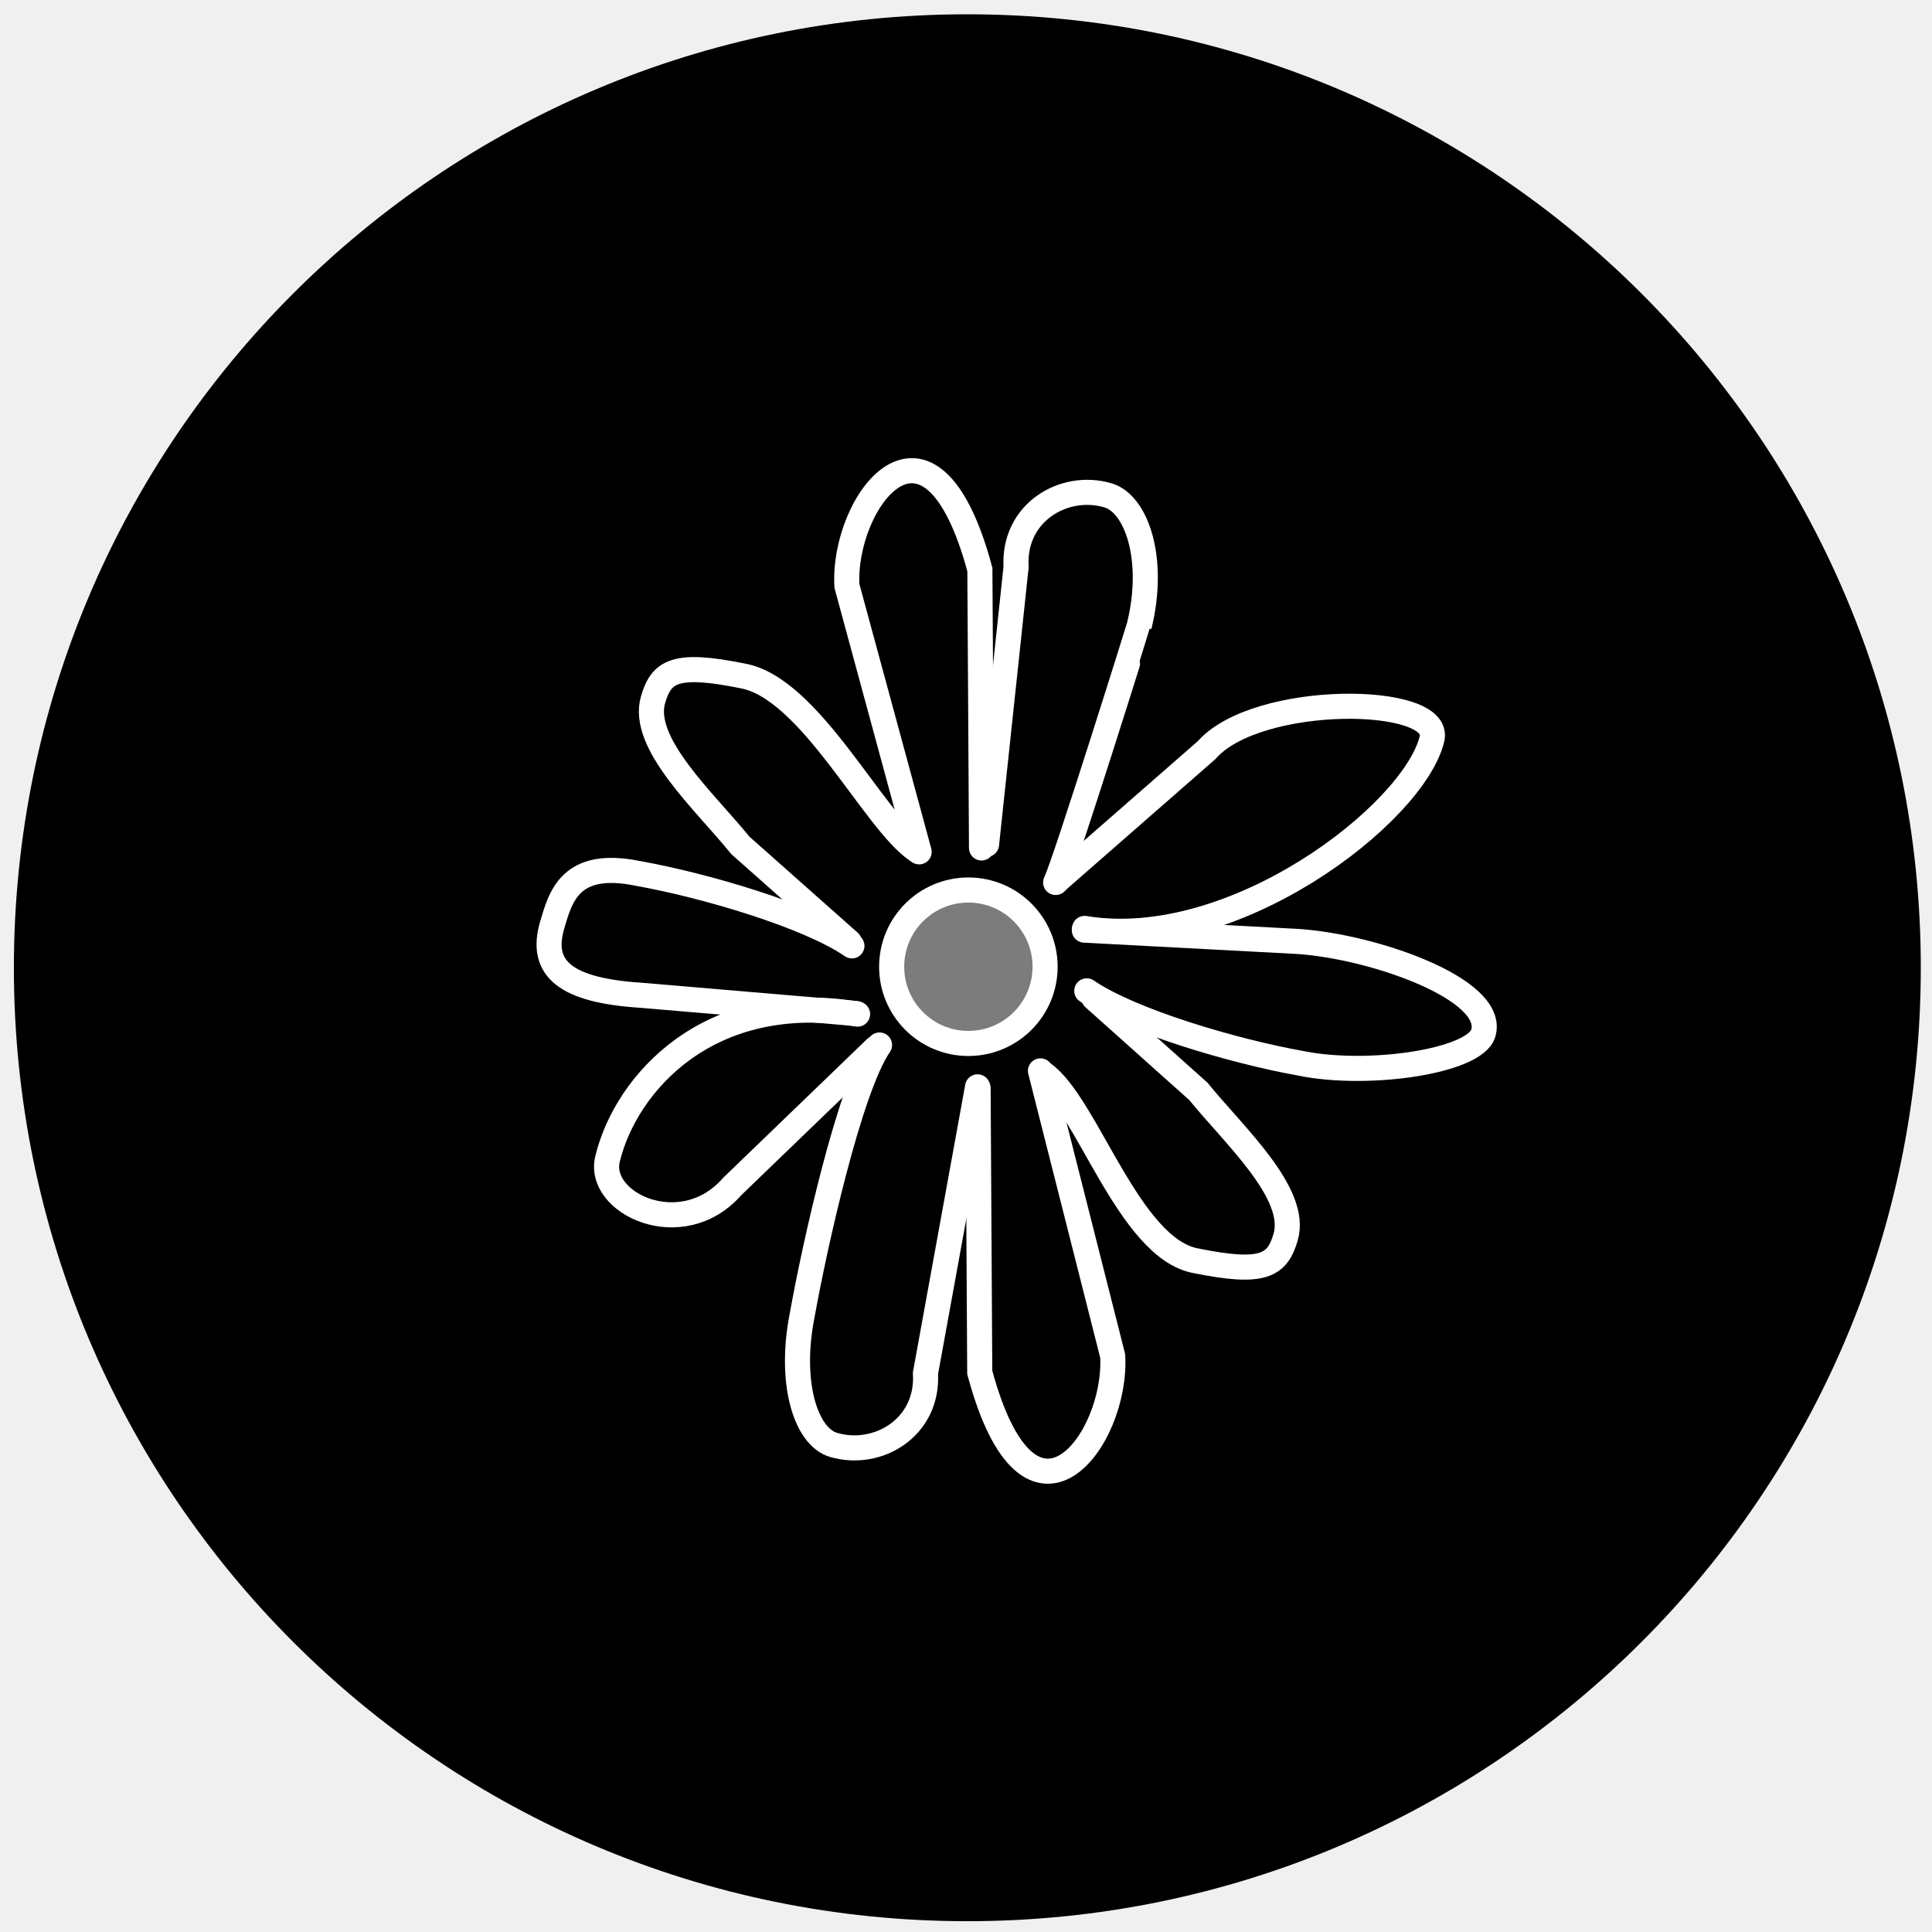
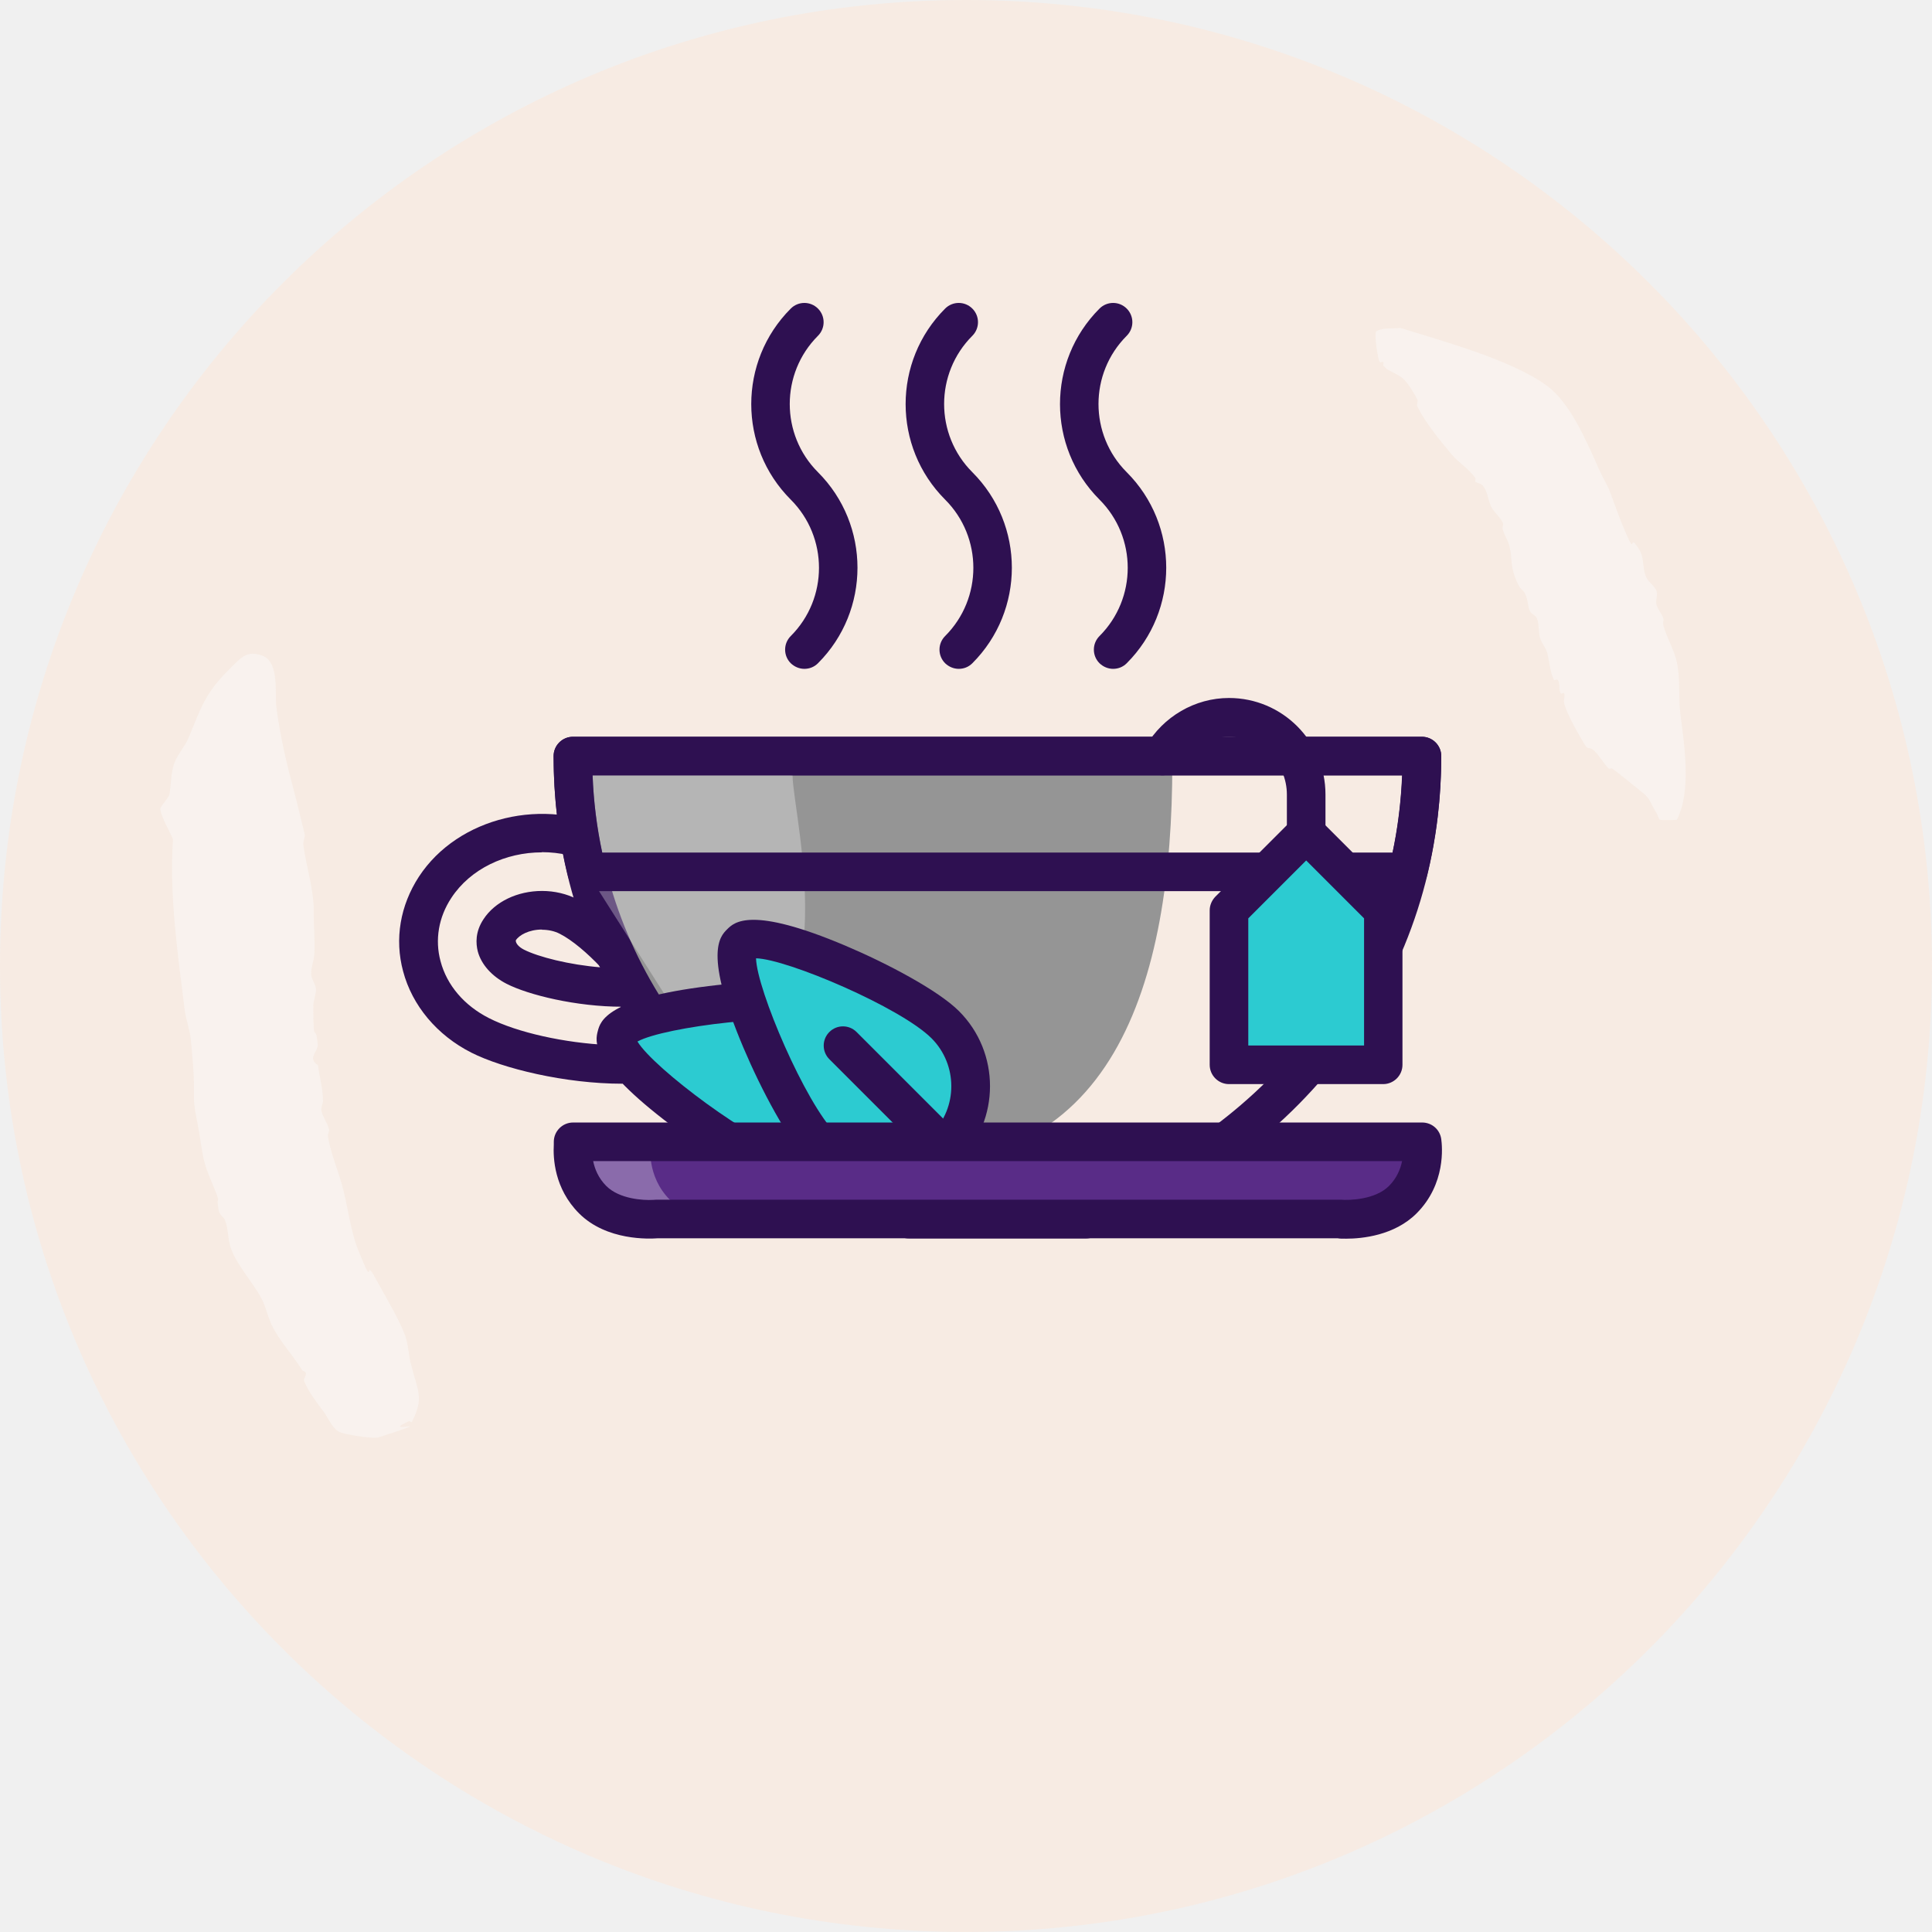
- <svg xmlns="http://www.w3.org/2000/svg" width="770" height="770" viewBox="0 0 203.729 203.729" version="1.1" id="svg5" xml:space="preserve">
+ <svg xmlns="http://www.w3.org/2000/svg" width="200" height="200" viewBox="0 0 52.917 52.917" version="1.1" id="svg5" xml:space="preserve">
  <defs id="defs2" />
  <g id="layer1">
-     <circle style="fill:#000000;fill-opacity:1;stroke:#000000;stroke-width:0;stroke-linecap:round;paint-order:fill markers stroke" id="path16724" cx="102.006" cy="102.049" r="100.542" />
-     <path style="fill:none;fill-opacity:1;stroke:#ffffff;stroke-width:2.646;stroke-linecap:round;stroke-dasharray:none;stroke-opacity:1;paint-order:fill markers stroke;font-variation-settings:normal;opacity:1;vector-effect:none;stroke-linejoin:miter;stroke-miterlimit:4;stroke-dashoffset:0;-inkscape-stroke:none;stop-color:#000000;stop-opacity:1" d="m 90.431,106.938 c -15.705,-2.594 -24.398,7.315 -26.338,15.165 -1.322,4.726 7.772,9.114 13.112,3.019 l 15.138,-14.595" id="path18166-2-1-9-4-4" />
    <circle id="path562" style="fill:#000000;stroke:#000000;stroke-width:0.265" cx="-429.323" cy="80.529" r="0.047" />
    <circle id="path564" style="fill:#000000;stroke:#000000;stroke-width:0.265" cx="-375.229" cy="95.704" r="0.047" />
-     <circle style="fill:#7c7c7c;fill-opacity:1;stroke:#ffffff;stroke-width:2.646;stroke-linecap:round;stroke-dasharray:none;stroke-opacity:1;paint-order:fill markers stroke" id="path18164" cx="102.115" cy="101.942" r="8.09" />
-     <path style="fill:none;fill-opacity:1;stroke:#ffffff;stroke-width:2.646;stroke-linecap:round;stroke-dasharray:none;stroke-opacity:1;paint-order:fill markers stroke;font-variation-settings:normal;opacity:1;vector-effect:none;stroke-linejoin:miter;stroke-miterlimit:4;stroke-dashoffset:0;-inkscape-stroke:none;stop-color:#000000;stop-opacity:1" d="m 103.5,89.416 c 0,-1.385 -0.173,-29.358 -0.173,-29.358 -5.271,-19.621 -14.528,-7.132 -14.019,1.731 l 7.615,28.038" id="path18166" />
-     <path style="fill:none;fill-opacity:1;stroke:#ffffff;stroke-width:2.646;stroke-linecap:round;stroke-dasharray:none;stroke-opacity:1;paint-order:fill markers stroke" d="m 111.318,93.057 c 0.983,-1.98 8.813,-27.017 8.808,-27.038 1.741,-7.043 -0.272,-12.893 -3.285,-13.784 -4.621,-1.367 -10.026,1.791 -9.695,7.554 l -3.115,29.25" id="path18166-2" />
-     <path style="fill:none;fill-opacity:1;stroke:#ffffff;stroke-width:2.646;stroke-linecap:round;stroke-dasharray:none;stroke-opacity:1;paint-order:fill markers stroke" d="m 103.141,114.771 c 0,1.385 0.173,29.942 0.173,29.942 5.271,19.621 14.528,7.132 14.019,-1.731 l -7.615,-30.058" id="path18166-9" />
-     <path style="fill:none;fill-opacity:1;stroke:#ffffff;stroke-width:2.646;stroke-linecap:round;stroke-dasharray:none;stroke-opacity:1;paint-order:fill markers stroke" d="m 92.746,110.195 c -3.172,4.602 -6.866,21.283 -8.135,28.385 -1.445,7.116 0.309,12.906 3.285,13.784 4.622,1.364 10.026,-1.791 9.695,-7.554 l 5.495,-30.202" id="path18166-2-1" />
-     <path style="font-variation-settings:normal;opacity:1;vector-effect:none;fill:none;fill-opacity:1;stroke:#ffffff;stroke-width:2.646;stroke-linecap:round;stroke-linejoin:miter;stroke-miterlimit:4;stroke-dasharray:none;stroke-dashoffset:0;stroke-opacity:1;-inkscape-stroke:none;paint-order:fill markers stroke;stop-color:#000000;stop-opacity:1" d="M 96.662,89.651 C 92.06,86.479 85.41,72.542 78.309,71.274 c -7.116,-1.445 -8.562,-0.486 -9.44,2.49 -1.364,4.622 5.462,10.76 9.206,15.386 l 11.491,10.193" id="path18166-2-1-9" />
-     <path style="font-variation-settings:normal;opacity:1;vector-effect:none;fill:none;fill-opacity:1;stroke:#ffffff;stroke-width:2.646;stroke-linecap:round;stroke-linejoin:miter;stroke-miterlimit:4;stroke-dasharray:none;stroke-dashoffset:0;stroke-opacity:1;-inkscape-stroke:none;paint-order:fill markers stroke;stop-color:#000000;stop-opacity:1" d="m 89.834,99.742 c -4.602,-3.172 -15.492,-6.377 -22.593,-7.646 -7.116,-1.445 -8.129,2.456 -9.007,5.432 -1.364,4.622 1.395,6.909 9.379,7.425 l 22.697,1.928" id="path18166-2-1-9-4" />
-     <path style="font-variation-settings:normal;vector-effect:none;fill:none;fill-opacity:1;stroke:#ffffff;stroke-width:2.646;stroke-linecap:round;stroke-linejoin:miter;stroke-miterlimit:4;stroke-dasharray:none;stroke-dashoffset:0;stroke-opacity:1;-inkscape-stroke:none;paint-order:fill markers stroke;stop-color:#000000" d="m 114.372,97.902 c 15.705,2.594 34.675,-12.081 36.615,-19.931 1.322,-4.726 -18.416,-4.96 -23.756,1.135 l -15.824,13.838" id="path18166-2-1-9-4-4-2" />
-     <path style="font-variation-settings:normal;vector-effect:none;fill:none;fill-opacity:1;stroke:#ffffff;stroke-width:2.646;stroke-linecap:round;stroke-linejoin:miter;stroke-miterlimit:4;stroke-dasharray:none;stroke-dashoffset:0;stroke-opacity:1;-inkscape-stroke:none;paint-order:fill markers stroke;stop-color:#000000" d="m 109.981,113.192 c 4.602,3.172 9.045,18.493 16.146,19.761 7.116,1.445 8.562,0.486 9.44,-2.49 1.364,-4.622 -5.462,-10.76 -9.206,-15.386 l -11.015,-9.846" id="path18166-2-1-9-7" />
-     <path style="font-variation-settings:normal;vector-effect:none;fill:none;fill-opacity:1;stroke:#ffffff;stroke-width:2.646;stroke-linecap:round;stroke-linejoin:miter;stroke-miterlimit:4;stroke-dasharray:none;stroke-dashoffset:0;stroke-opacity:1;-inkscape-stroke:none;paint-order:fill markers stroke;stop-color:#000000" d="m 114.601,104.485 c 4.602,3.172 15.492,6.377 22.593,7.646 7.116,1.445 18.34,-0.206 19.219,-3.182 1.364,-4.622 -11.606,-9.159 -19.59,-9.675 l -22.481,-1.193" id="path18166-2-1-9-4-49" />
+     <circle style="fill:#ffe6d5;fill-opacity:0.474;stroke:#ffffff;stroke-width:0" id="path23" cx="26.458" cy="26.458" r="26.458" />
+     <g style="fill:none" id="g1" transform="matrix(0.5285287,0,0,0.5285287,8.385906,5.749002)">
+       <path d="m 15.413,33.054 c -3.06,-1.55 -6.97,-0.63 -8.73,2.06 -1.76,2.69 -0.72,6.13 2.34,7.68 3.06,1.55 10.66,2.5 12.42,-0.18 1.76,-2.69 -2.97,-8 -6.03,-9.55 z m 0.96,7.25 c -2.14,0 -4.5,-0.55 -5.54,-1.08 -0.51,-0.26 -0.86,-0.64 -0.97,-1.05 -0.08,-0.29 -0.02,-0.58 0.17,-0.87 0.4,-0.61 1.26,-1.01 2.2,-1.01 0.49,0 0.97,0.11 1.38,0.32 1.31,0.66 2.95,2.38 3.75,3.63 -0.27,0.03 -0.6,0.04 -0.98,0.04 z" fill="#ffffff" id="path1" style="fill:#ffffff;fill-opacity:0" />
+       <path d="m 16.393,45.284 c -2.98,0 -6.21,-0.79 -7.83,-1.61 -1.78,-0.9 -3.07,-2.44 -3.54,-4.22 -0.45,-1.67 -0.15,-3.41 0.82,-4.9 2.03,-3.1 6.53,-4.17 10.02,-2.4 2.57,1.31 5.99,4.83 6.78,7.8 0.33,1.22 0.2,2.33 -0.37,3.19 -1.03,1.57 -3.37,2.13 -5.88,2.13 z m -4.18,-11.99 c -1.88,0 -3.7,0.85 -4.69,2.36 -0.66,1 -0.86,2.17 -0.56,3.28 0.33,1.25 1.23,2.3 2.51,2.95 2.95,1.5 9.82,2.16 11.13,0.16 0.25,-0.38 0.29,-0.91 0.11,-1.58 -0.63,-2.35 -3.61,-5.44 -5.75,-6.53 -0.87,-0.44 -1.82,-0.65 -2.75,-0.65 z m 4.16,8 c -2.37,0 -4.86,-0.61 -5.99,-1.19 -0.76,-0.39 -1.31,-1 -1.49,-1.68 -0.1,-0.4 -0.14,-1.01 0.3,-1.67 0.59,-0.9 1.75,-1.46 3.03,-1.46 0.65,0 1.28,0.15 1.83,0.43 1.54,0.78 3.28,2.64 4.14,3.99 0.19,0.29 0.21,0.66 0.06,0.97 -0.15,0.31 -0.45,0.52 -0.8,0.56 -0.3,0.03 -0.66,0.05 -1.08,0.05 z m -4.15,-4 c -0.68,0 -1.19,0.29 -1.36,0.56 -0.01,0.14 0.13,0.33 0.42,0.48 0.75,0.38 2.36,0.79 3.99,0.92 -0.69,-0.73 -1.48,-1.41 -2.13,-1.74 -0.27,-0.14 -0.59,-0.21 -0.93,-0.21 z" fill="#2e1051" id="path2" />
+       <path d="M 29.651,49.34 C 41.873,50.451 44.886,40.016 44.886,28.716 L 13.823,28.304 c 0,11.3 7.2,19.98 17.42,24 z" fill="#ffffff" id="path3" style="fill:#959595;fill-opacity:1" />
+       <path d="m 40.403,53.304 h -9.16 c -0.13,0 -0.25,-0.02 -0.37,-0.07 -11.31,-4.45 -18.05,-13.77 -18.05,-24.93 0,-0.55 0.45,-1 1,-1 h 44 c 0.55,0 1,0.45 1,1 0,11.16 -6.75,20.48 -18.05,24.93 -0.12,0.05 -0.24,0.07 -0.37,0.07 z m -8.97,-2 h 8.77 c 10.07,-4.03 16.2,-12.2 16.59,-22 h -41.95 c 0.39,9.8 6.53,17.97 16.59,22 z" fill="#2e1051" id="path4" />
+       <g opacity="0.3" id="g6" transform="translate(-0.1769901,-3.185821)">
+         <path d="m 14,31.49 c 0,2.09 0.25,4.1 0.72,6 l 5.877,9.261 c 8.04,0.102 4.787,-12.17 4.787,-14.26 z" fill="#ffffff" id="path6" />
+       </g>
+       <path d="m 51.823,33.304 c -0.55,0 -1,-0.45 -1,-1 v -2 c 0,-1.65 -1.35,-3 -3,-3 -1.07,0 -2.03,0.56 -2.58,1.5 -0.28,0.48 -0.89,0.64 -1.37,0.36 -0.48,-0.28 -0.64,-0.89 -0.36,-1.37 0.9,-1.54 2.55,-2.5 4.31,-2.5 2.76,0 5,2.24 5,5 v 2 c 0,0.55 -0.45,1 -1,1 z" fill="#2e1051" id="path7" />
+       <path d="m 27.393,41.194 c 2.4,0.64 3.83,3.11 3.18,5.51 -0.65,2.4 -3.11,3.83 -5.51,3.18 -2.4,-0.65 -9.37,-5.62 -8.98,-7.06 0.39,-1.44 8.91,-2.27 11.31,-1.63 z" fill="#2ccbd1" id="path8" />
+       <path d="m 26.223,51.034 c -0.47,0 -0.95,-0.06 -1.42,-0.19 -1.48,-0.4 -4.02,-1.99 -5.88,-3.4 -4.26,-3.21 -3.94,-4.39 -3.81,-4.89 0.13,-0.5 0.45,-1.68 5.74,-2.33 2.32,-0.29 5.32,-0.4 6.79,0 1.42,0.38 2.61,1.29 3.34,2.56 0.73,1.27 0.93,2.75 0.55,4.17 -0.66,2.45 -2.89,4.08 -5.31,4.08 z m -9.05,-7.93 c 0.85,1.39 5.96,5.22 8.15,5.81 1.87,0.5 3.79,-0.61 4.29,-2.48 0.24,-0.9 0.12,-1.85 -0.35,-2.66 -0.47,-0.81 -1.22,-1.39 -2.13,-1.63 -2.19,-0.59 -8.53,0.18 -9.96,0.95 z" fill="#2e1051" id="path9" />
+       <path d="m 33.123,42.234 c 1.76,1.76 1.76,4.61 0,6.36 -1.76,1.75 -4.61,1.76 -6.36,0 -1.75,-1.76 -5.3,-9.55 -4.24,-10.61 1.06,-1.06 8.85,2.49 10.61,4.24 z" fill="#2ccbd1" id="path10" />
+       <path d="m 29.943,50.914 c -1.41,0 -2.82,-0.54 -3.89,-1.61 -1.08,-1.08 -2.48,-3.73 -3.39,-5.88 -2.08,-4.91 -1.22,-5.77 -0.85,-6.14 0.37,-0.37 1.23,-1.23 6.14,0.85 2.15,0.91 4.8,2.31 5.88,3.39 2.14,2.14 2.14,5.63 0,7.78 -1.07,1.07 -2.48,1.61 -3.89,1.61 z m -6.63,-12.13 c 0.04,1.62 2.55,7.5 4.15,9.1 1.37,1.36 3.58,1.36 4.95,0 1.36,-1.36 1.36,-3.58 0,-4.95 -1.6,-1.6 -7.48,-4.11 -9.1,-4.15 z" fill="#2e1051" id="path11" />
+       <path d="m 33.123,49.604 c -0.26,0 -0.51,-0.1 -0.71,-0.29 l -5.3,-5.3 c -0.39,-0.39 -0.39,-1.02 0,-1.41 0.39,-0.39 1.02,-0.39 1.41,0 l 5.3,5.3 c 0.39,0.39 0.39,1.02 0,1.41 -0.2,0.2 -0.45,0.29 -0.71,0.29 z" fill="#2e1051" id="path12" />
+       <path d="m 18.163,52.304 c 0,0 -2.09,0.22 -3.32,-1 -1.23,-1.22 -1.02,-2.83 -1,-3 h -0.03 44 c 0.02,0.17 0.22,1.78 -1,3 -1.22,1.22 -3.32,1 -3.32,1 h -35.35 0.03 z" fill="#592c87" id="path13" />
+       <g opacity="0.3" id="g15" transform="translate(-0.1769901,-3.185821)">
+         <path d="m 19.03,54.49 c -1.23,-1.23 -1.02,-2.83 -1,-3 h -4 c -0.02,0.17 -0.23,1.77 1,3 1.23,1.23 3.32,1 3.32,1 h 3.21 c -0.72,-0.05 -1.78,-0.26 -2.52,-1 z" fill="#ffffff" id="path14" />
+         <path d="m 53.69,55.49 c 0,0 0.33,0.03 0.79,0 z" fill="#ffffff" id="path15" />
+       </g>
+       <path d="m 33.823,23.784 c -0.26,0 -0.51,-0.1 -0.71,-0.29 -0.39,-0.39 -0.39,-1.02 0,-1.41 1.95,-1.95 1.95,-5.12 0,-7.07 -2.73,-2.73 -2.73,-7.17 0,-9.9 0.39,-0.39 1.02,-0.39 1.41,0 0.39,0.39 0.39,1.02 0,1.41 -1.95,1.95 -1.95,5.12 0,7.07 2.73,2.73 2.73,7.17 0,9.9 -0.2,0.2 -0.45,0.29 -0.71,0.29 z" fill="#2e1051" id="path16" />
+       <path d="m 25.823,23.784 c -0.26,0 -0.51,-0.1 -0.71,-0.29 -0.39,-0.39 -0.39,-1.02 0,-1.41 1.95,-1.95 1.95,-5.12 0,-7.07 -2.73,-2.73 -2.73,-7.17 0,-9.9 0.39,-0.39 1.02,-0.39 1.41,0 0.39,0.39 0.39,1.02 0,1.41 -1.95,1.95 -1.95,5.12 0,7.07 2.73,2.73 2.73,7.17 0,9.9 -0.2,0.2 -0.45,0.29 -0.71,0.29 z" fill="#2e1051" id="path17" />
+       <path d="m 41.823,23.784 c -0.26,0 -0.51,-0.1 -0.71,-0.29 -0.39,-0.39 -0.39,-1.02 0,-1.41 1.95,-1.95 1.95,-5.12 0,-7.07 -2.73,-2.73 -2.73,-7.17 0,-9.9 0.39,-0.39 1.02,-0.39 1.41,0 0.39,0.39 0.39,1.02 0,1.41 -1.95,1.95 -1.95,5.12 0,7.07 2.73,2.73 2.73,7.17 0,9.9 -0.2,0.2 -0.45,0.29 -0.71,0.29 z" fill="#2e1051" id="path18" />
+       <path d="m 57.103,35.304 h -42.56 c -0.46,0 -0.86,-0.31 -0.97,-0.76 -0.5,-2.01 -0.75,-4.11 -0.75,-6.24 0,-0.55 0.45,-1 1,-1 h 44 c 0.55,0 1,0.45 1,1 0,2.13 -0.25,4.23 -0.75,6.24 -0.11,0.45 -0.51,0.76 -0.97,0.76 z m -41.77,-2 h 40.97 c 0.28,-1.3 0.44,-2.64 0.5,-4 h -41.96 c 0.05,1.36 0.22,2.7 0.5,4 z" fill="#2e1051" id="path19" />
+       <path d="m 55.823,36.304 v 8 h -8 v -8 l 4,-4 z" fill="#2ccbd1" id="path20" />
+       <path d="m 55.823,45.304 h -8 c -0.55,0 -1,-0.45 -1,-1 v -8 c 0,-0.27 0.11,-0.52 0.29,-0.71 l 4,-4 c 0.39,-0.39 1.02,-0.39 1.41,0 l 4,4 c 0.19,0.19 0.29,0.44 0.29,0.71 v 8 c 0,0.55 -0.45,1 -1,1 z m -7,-2 h 6 v -6.59 l -3,-3 -3,3 z" fill="#2e1051" id="path21" />
+       <path d="m 53.883,53.314 c -0.2,0 -0.34,0 -0.42,-0.02 h -35.25 c -0.41,0.03 -2.64,0.14 -4.07,-1.29 -1.29,-1.29 -1.35,-2.88 -1.31,-3.57 v -0.14 c 0,-0.55 0.45,-1 1,-1 h 44 c 0.5,0 0.92,0.36 0.99,0.86 0.05,0.37 0.25,2.32 -1.28,3.85 -1.15,1.15 -2.83,1.31 -3.64,1.31 z m -35.75,-2.02 h 35.37 0.11 c 0.45,0.04 1.79,0 2.5,-0.71 0.41,-0.41 0.6,-0.89 0.68,-1.29 h -41.92 c 0.08,0.4 0.27,0.88 0.68,1.29 0.68,0.68 1.92,0.75 2.43,0.72 0.05,0 0.1,-0.01 0.15,-0.01 z" fill="#2e1051" id="path22" />
+       <path style="fill:#fcfcfc;fill-opacity:0.474;stroke:#ffffff;stroke-width:0" d="m -6.902,32.613 c -0.195,2.948 0.251,5.958 0.61,8.867 0.062,0.5 0.259,0.979 0.31,1.48 0.372,3.652 -0.056,2.352 0.379,4.535 0.109,0.549 0.169,1.107 0.284,1.655 0.151,0.721 0.53,1.389 0.755,2.085 0.018,0.056 -0.018,0.117 -0.027,0.175 0.032,0.184 0.024,0.379 0.095,0.552 0.063,0.154 0.236,0.248 0.296,0.404 0.172,0.447 0.139,1.033 0.31,1.48 0.352,0.915 1.117,1.712 1.576,2.569 0.224,0.419 0.311,0.901 0.512,1.332 0.412,0.885 1.106,1.571 1.603,2.394 0.402,0.136 0.024,0.379 0.095,0.552 0.244,0.597 0.635,1.076 1.01,1.587 0.247,0.336 0.4,0.768 0.741,1.009 0.261,0.185 1.85,0.402 2.099,0.322 3.553,-1.144 -0.067,-0.077 1.56,-0.835 0.053,-0.025 0.148,0.079 0.175,0.027 C 6.137,61.523 5.761,61.182 5.412,59.747 5.293,59.258 5.289,58.736 5.102,58.267 4.695,57.248 4.098,56.316 3.58,55.348 2.956,54.182 3.603,56.127 2.718,53.963 2.272,52.874 2.159,51.556 1.828,50.424 1.651,49.819 1.218,48.706 1.127,47.989 c -0.015,-0.117 0.083,-0.236 0.054,-0.35 -0.086,-0.333 -0.32,-0.618 -0.391,-0.955 -0.036,-0.173 0.079,-0.348 0.08,-0.525 0.006,-0.586 -0.193,-1.272 -0.257,-1.83 -0.582,-0.374 0.019,-0.719 -0.014,-1.076 C 0.481,41.98 0.371,43.517 0.369,41.248 0.369,40.953 0.523,40.667 0.503,40.373 0.486,40.11 0.273,39.883 0.261,39.62 c -0.016,-0.354 0.139,-0.696 0.161,-1.05 0.043,-0.697 -0.035,-1.457 -0.028,-2.153 0.012,-1.185 -0.379,-2.334 -0.54,-3.485 -0.025,-0.175 0.054,-0.35 0.08,-0.525 -0.184,-0.744 -0.356,-1.492 -0.553,-2.233 -0.394,-1.48 -0.738,-2.917 -0.931,-4.44 -0.078,-0.611 0.166,-2.258 -0.674,-2.61 -0.837,-0.351 -1.162,0.098 -1.709,0.633 -1.322,1.295 -1.498,2.019 -2.164,3.607 -0.195,0.465 -0.567,0.846 -0.739,1.319 -0.166,0.455 -0.167,1.092 -0.241,1.575 -0.033,0.217 -0.518,0.676 -0.484,0.821 0.126,0.542 0.44,1.022 0.66,1.534 z" id="path24" />
+       <path style="fill:#fcfcfc;fill-opacity:0.474;stroke:#ffffff;stroke-width:0" d="m 56.699,6.114 c 2.16,0.687 5.728,1.628 7.611,3.009 1.202,0.881 2.058,2.905 2.655,4.248 0.161,0.362 0.354,0.708 0.531,1.062 0.295,0.767 0.556,1.548 0.885,2.301 0.572,1.308 0.105,-0.12 0.708,0.885 0.275,0.458 0.136,0.926 0.354,1.416 0.12,0.27 0.427,0.432 0.531,0.708 0.083,0.221 -0.057,0.479 0,0.708 0.064,0.256 0.271,0.458 0.354,0.708 0.037,0.112 -0.029,0.24 0,0.354 0.16,0.638 0.58,1.305 0.708,1.947 0.195,0.975 0.06,1.723 0.177,2.655 0.203,1.627 0.587,3.958 -0.177,5.487 -0.009,0.019 -0.853,0.032 -0.885,0 -0.093,-0.093 -0.104,-0.244 -0.177,-0.354 -0.158,-0.237 -0.338,-0.692 -0.531,-0.885 -0.15,-0.15 -1.663,-1.362 -1.77,-1.416 -0.053,-0.026 -0.135,0.042 -0.177,0 -0.265,-0.265 -0.442,-0.619 -0.708,-0.885 -0.323,-0.323 -0.328,-0.015 -0.531,-0.354 -0.327,-0.545 -0.888,-1.514 -1.062,-2.124 -0.049,-0.17 0.056,-0.363 0,-0.531 -0.019,-0.056 -0.144,0.049 -0.177,0 -0.135,-0.202 -0.005,-0.536 -0.177,-0.708 -0.042,-0.042 -0.144,0.049 -0.177,0 -0.177,-0.265 -0.294,-1.237 -0.354,-1.416 -0.083,-0.25 -0.271,-0.458 -0.354,-0.708 -0.111,-0.333 -0.046,-0.735 -0.177,-1.062 -0.062,-0.155 -0.279,-0.205 -0.354,-0.354 -0.109,-0.218 -0.1,-0.477 -0.177,-0.708 -0.195,-0.585 -0.228,-0.178 -0.531,-0.885 -0.34,-0.792 -0.196,-1.138 -0.354,-1.77 -0.077,-0.308 -0.267,-0.579 -0.354,-0.885 -0.032,-0.113 0.053,-0.248 0,-0.354 -0.132,-0.264 -0.367,-0.463 -0.531,-0.708 -0.242,-0.363 -0.224,-0.932 -0.531,-1.239 -0.093,-0.093 -0.261,-0.084 -0.354,-0.177 -0.042,-0.042 0.033,-0.128 0,-0.177 -0.308,-0.463 -0.885,-0.814 -1.239,-1.239 -0.626,-0.752 -1.347,-1.632 -1.77,-2.478 -0.053,-0.106 0.053,-0.248 0,-0.354 C 57.425,9.511 57.14,9.032 56.876,8.769 56.677,8.57 56.228,8.395 55.991,8.238 c -0.059,-0.059 -0.118,-0.118 -0.177,-0.177 0,-0.059 0.042,-0.135 0,-0.177 -0.042,-0.042 -0.135,0.042 -0.177,0 -0.098,-0.098 -0.31,-1.517 -0.177,-1.593 0.362,-0.207 0.826,-0.118 1.239,-0.177 z" id="path25" />
+     </g>
  </g>
</svg>
